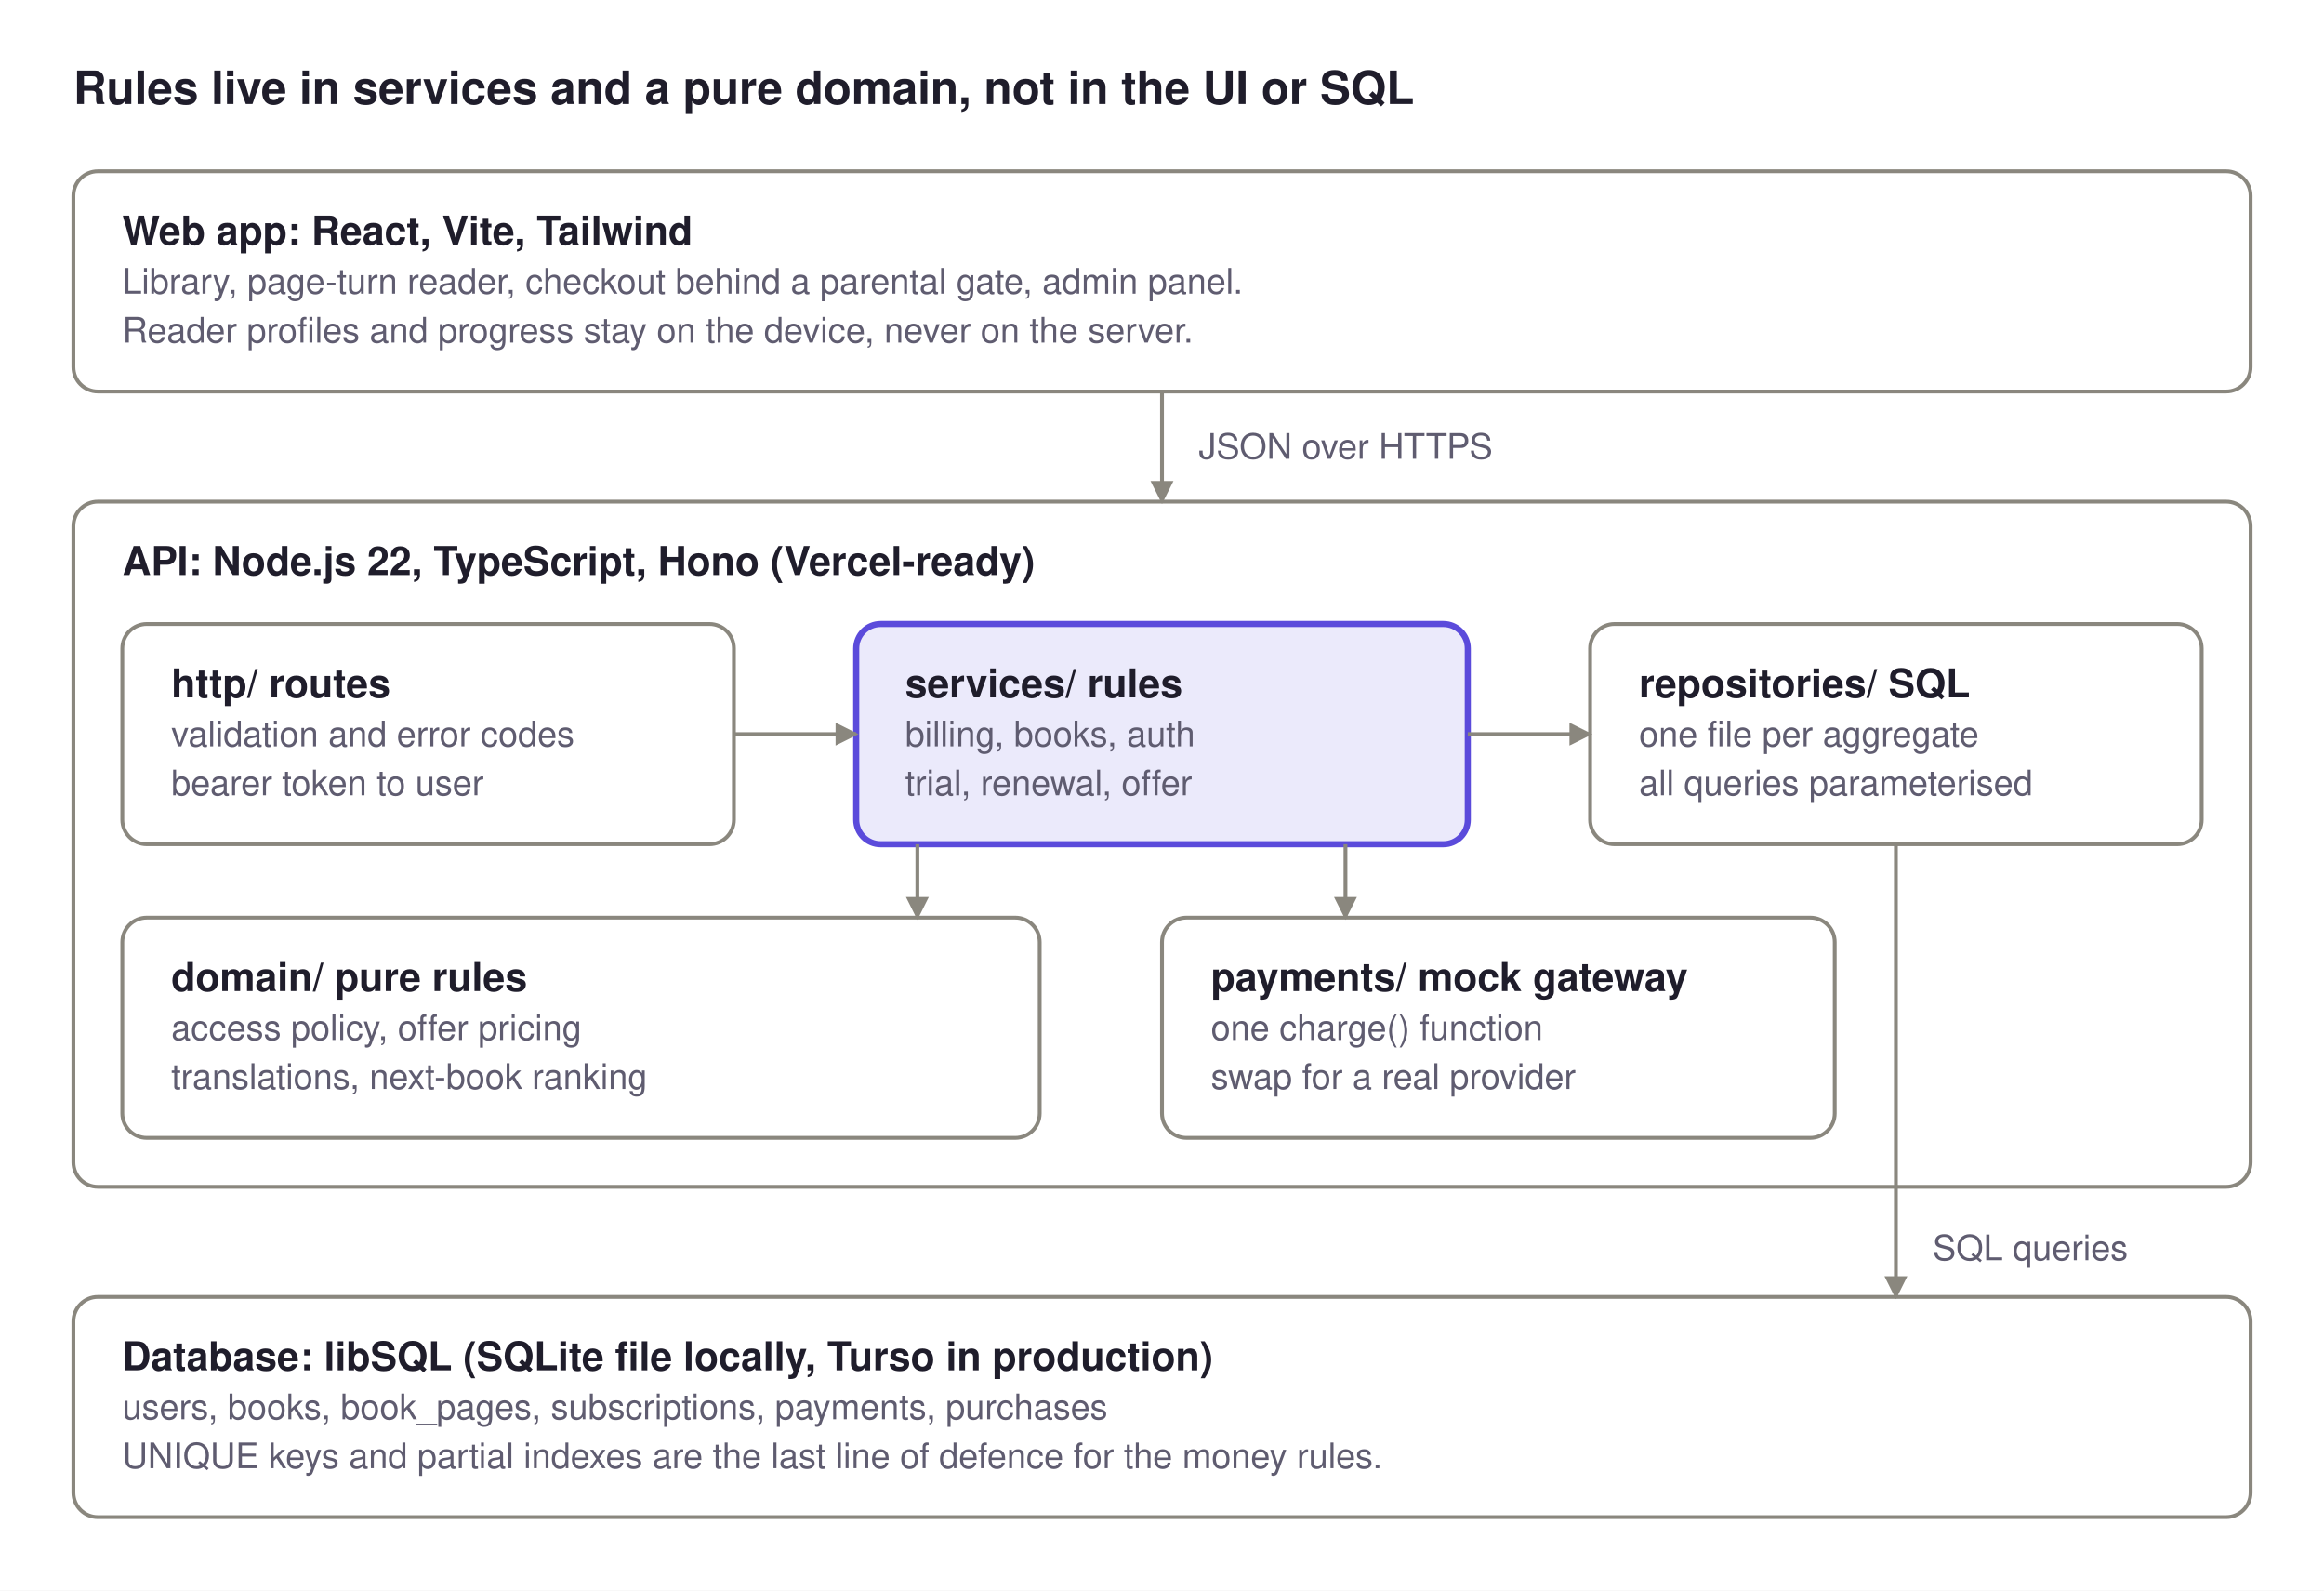
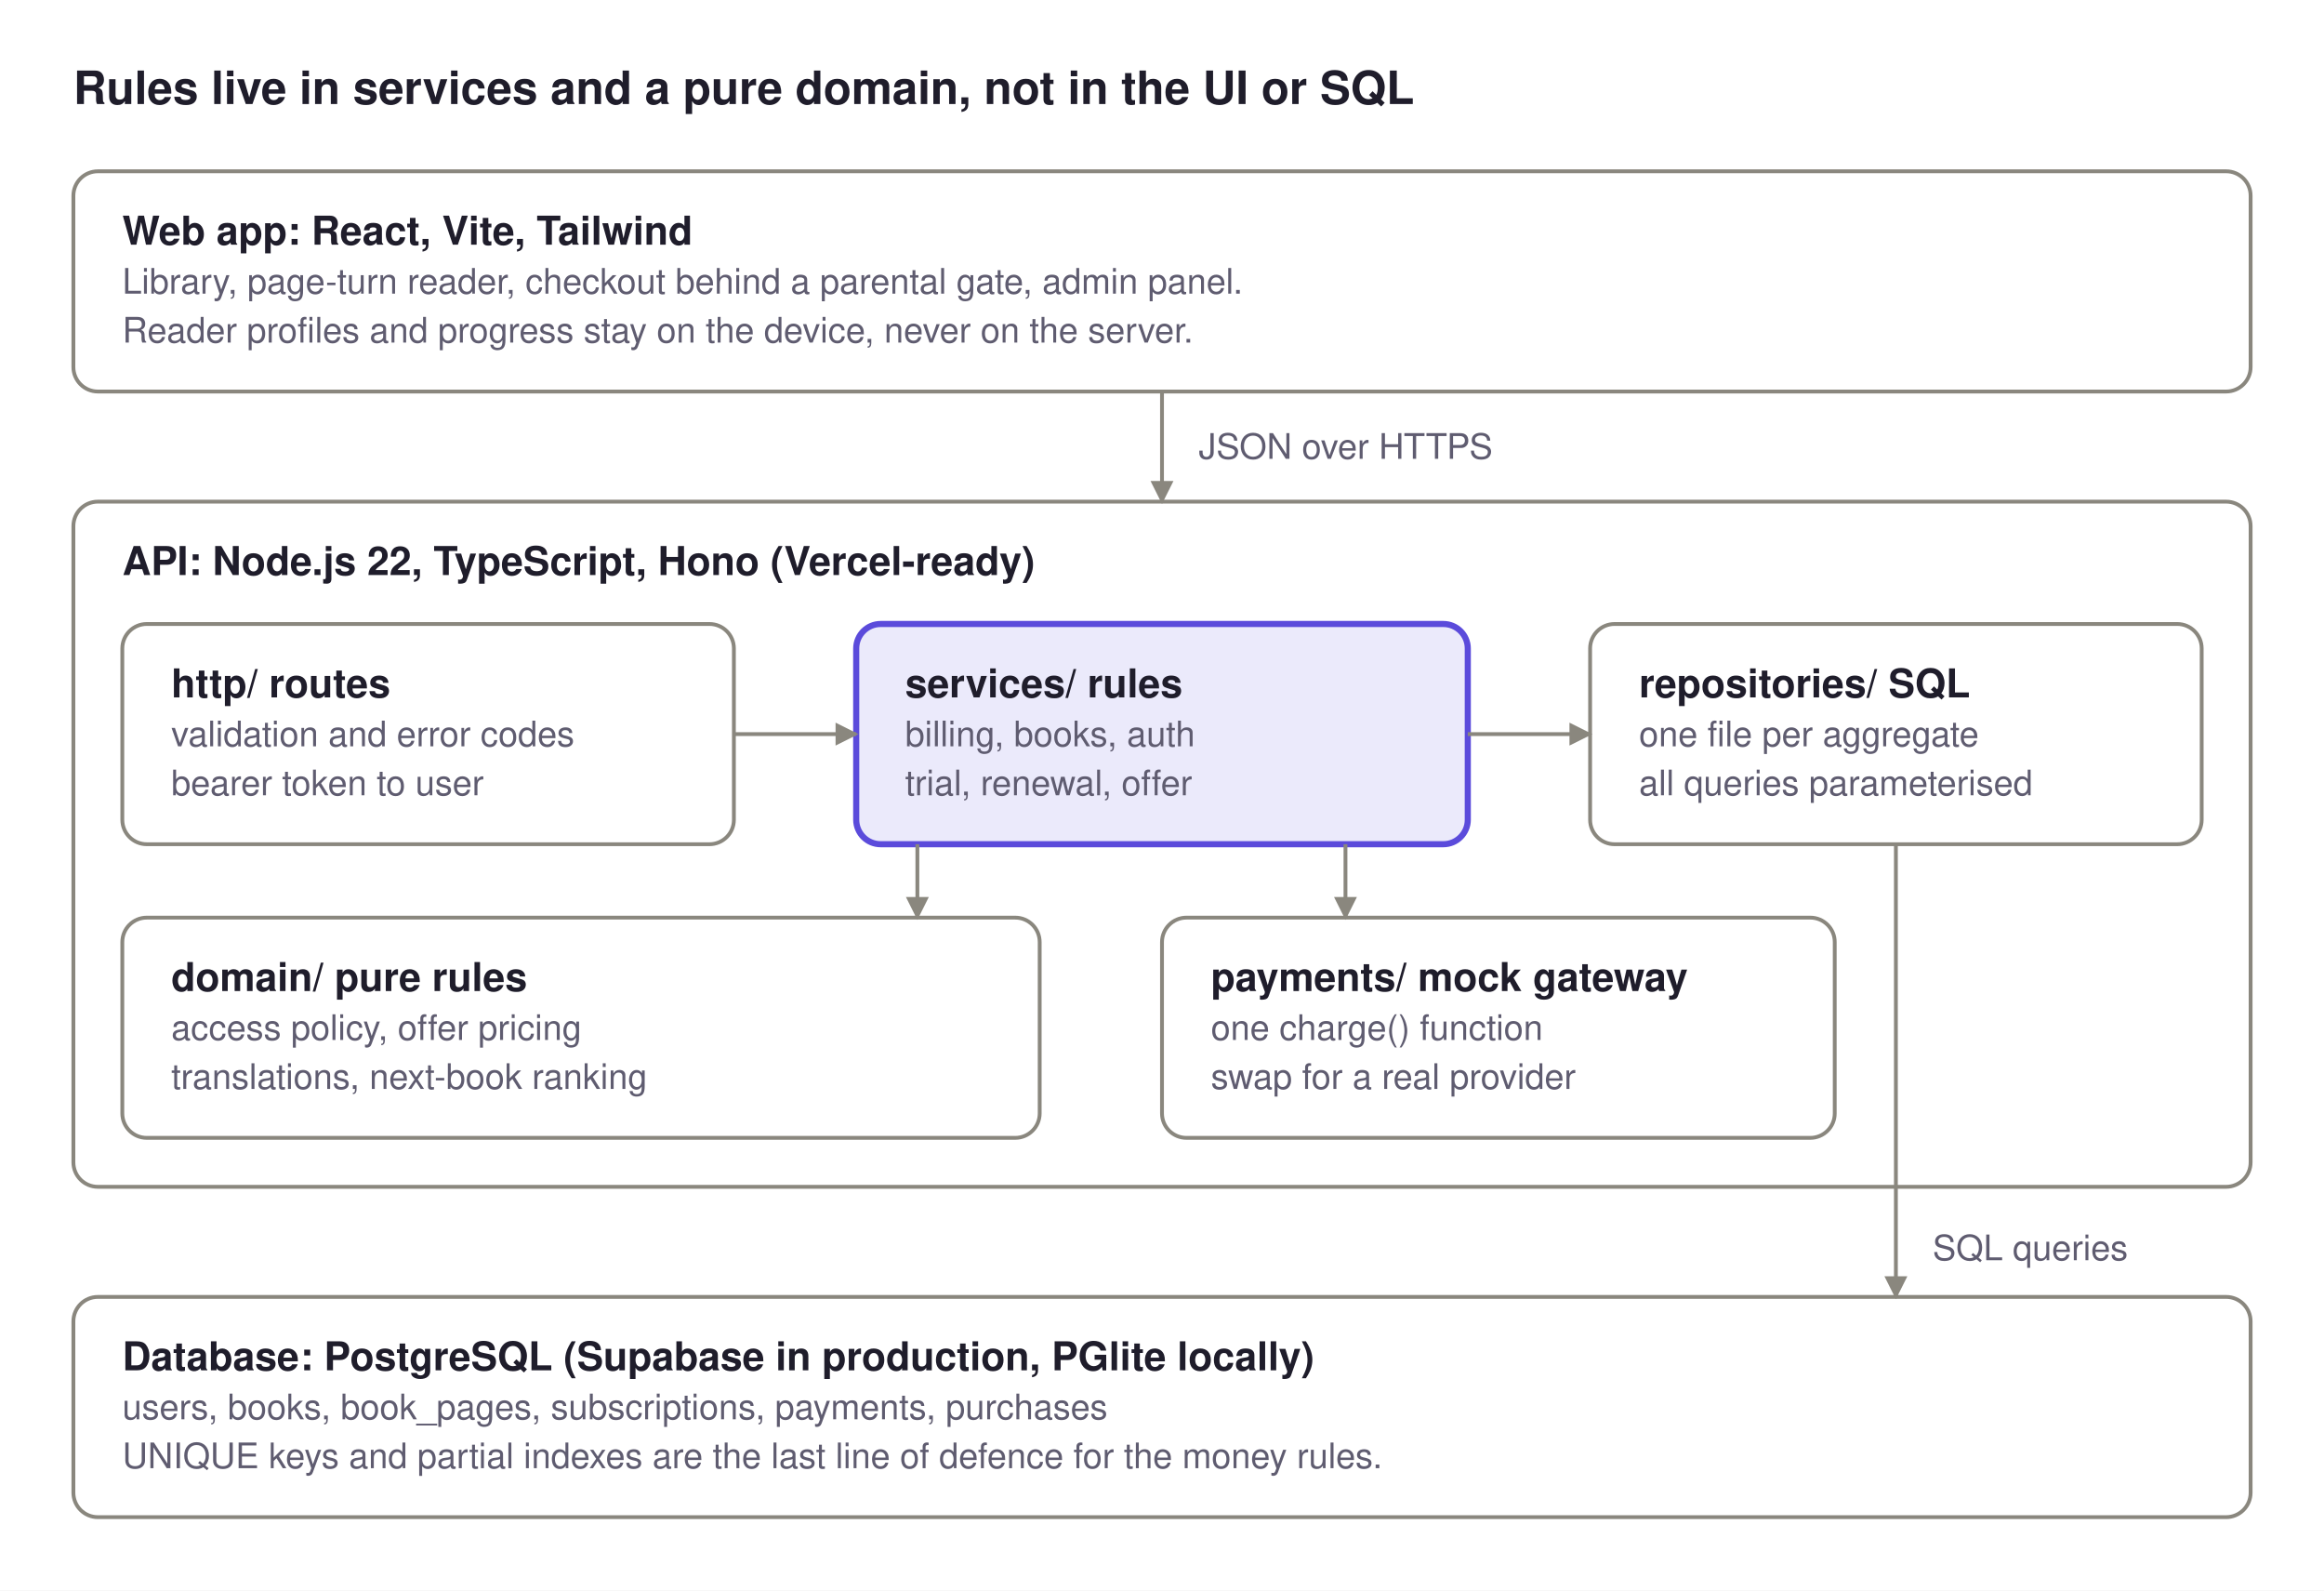
<svg xmlns="http://www.w3.org/2000/svg" viewBox="0 0 760 520" width="760" height="520" font-family="Helvetica, Arial, sans-serif" font-size="13" role="img" aria-label="Rules live in services and a pure domain, not in the UI or SQL">
  <defs>
    <marker id="arch-arrow" viewBox="0 0 10 10" refX="9" refY="5" markerWidth="6" markerHeight="6" orient="auto-start-reverse">
      <path d="M0 0L10 5L0 10z" fill="#8a877e" />
    </marker>
  </defs>
  <rect width="760" height="520" fill="#ffffff" />
  <text x="24" y="34" font-size="15" font-weight="600" fill="#1f1d2b">Rules live in services and a pure domain, not in the UI or SQL</text>
  <rect x="24" y="56" width="712" height="72" rx="8" fill="none" stroke="#8a877e" stroke-width="1.25" />
  <text x="40" y="80" font-weight="600" fill="#1f1d2b">Web app: React, Vite, Tailwind</text>
  <text x="40" y="96" font-size="11.5" fill="#5f5c70">Library, page-turn reader, checkout behind a parental gate, admin panel.</text>
  <text x="40" y="112" font-size="11.5" fill="#5f5c70">Reader profiles and progress stay on the device, never on the server.</text>
  <path d="M380 128V164" fill="none" stroke="#8a877e" stroke-width="1.25" marker-end="url(#arch-arrow)" />
  <text x="392" y="150" font-size="11.5" fill="#5f5c70">JSON over HTTPS</text>
  <rect x="24" y="164" width="712" height="224" rx="8" fill="none" stroke="#8a877e" stroke-width="1.25" />
  <text x="40" y="188" font-weight="600" fill="#1f1d2b">API: Node.js 22, TypeScript, Hono (Vercel-ready)</text>
  <rect x="40" y="204" width="200" height="72" rx="8" fill="none" stroke="#8a877e" stroke-width="1.25" />
  <text x="56" y="228" font-weight="600" fill="#1f1d2b">http/ routes</text>
  <text x="56" y="244" font-size="11.5" fill="#5f5c70">validation and error codes</text>
  <text x="56" y="260" font-size="11.5" fill="#5f5c70">bearer token to user</text>
  <rect x="280" y="204" width="200" height="72" rx="8" fill="#5b4bdb" fill-opacity="0.12" stroke="#5b4bdb" stroke-width="2" />
  <text x="296" y="228" font-weight="600" fill="#1f1d2b">services/ rules</text>
  <text x="296" y="244" font-size="11.5" fill="#5f5c70">billing, books, auth</text>
  <text x="296" y="260" font-size="11.5" fill="#5f5c70">trial, renewal, offer</text>
  <rect x="520" y="204" width="200" height="72" rx="8" fill="none" stroke="#8a877e" stroke-width="1.25" />
  <text x="536" y="228" font-weight="600" fill="#1f1d2b">repositories/ SQL</text>
  <text x="536" y="244" font-size="11.5" fill="#5f5c70">one file per aggregate</text>
  <text x="536" y="260" font-size="11.5" fill="#5f5c70">all queries parameterised</text>
  <g fill="none" stroke="#8a877e" stroke-width="1.25">
    <path d="M240 240H280" marker-end="url(#arch-arrow)" />
    <path d="M480 240H520" marker-end="url(#arch-arrow)" />
    <path d="M300 276V300" marker-end="url(#arch-arrow)" />
    <path d="M440 276V300" marker-end="url(#arch-arrow)" />
  </g>
  <rect x="40" y="300" width="300" height="72" rx="8" fill="none" stroke="#8a877e" stroke-width="1.25" />
  <text x="56" y="324" font-weight="600" fill="#1f1d2b">domain/ pure rules</text>
  <text x="56" y="340" font-size="11.5" fill="#5f5c70">access policy, offer pricing</text>
  <text x="56" y="356" font-size="11.5" fill="#5f5c70">translations, next-book ranking</text>
  <rect x="380" y="300" width="220" height="72" rx="8" fill="none" stroke="#8a877e" stroke-width="1.25" />
  <text x="396" y="324" font-weight="600" fill="#1f1d2b">payments/ mock gateway</text>
  <text x="396" y="340" font-size="11.5" fill="#5f5c70">one charge() function</text>
  <text x="396" y="356" font-size="11.5" fill="#5f5c70">swap for a real provider</text>
  <path d="M620 276V424" fill="none" stroke="#8a877e" stroke-width="1.25" marker-end="url(#arch-arrow)" />
  <text x="632" y="412" font-size="11.5" fill="#5f5c70">SQL queries</text>
  <rect x="24" y="424" width="712" height="72" rx="8" fill="none" stroke="#8a877e" stroke-width="1.25" />
-   <text x="40" y="448" font-weight="600" fill="#1f1d2b">Database: libSQL (SQLite file locally, Turso in production)</text>
+   <text x="40" y="448" font-weight="600" fill="#1f1d2b">Database: PostgreSQL (Supabase in production, PGlite locally)</text>
  <text x="40" y="464" font-size="11.5" fill="#5f5c70">users, books, book_pages, subscriptions, payments, purchases</text>
  <text x="40" y="480" font-size="11.5" fill="#5f5c70">UNIQUE keys and partial indexes are the last line of defence for the money rules.</text>
</svg>
